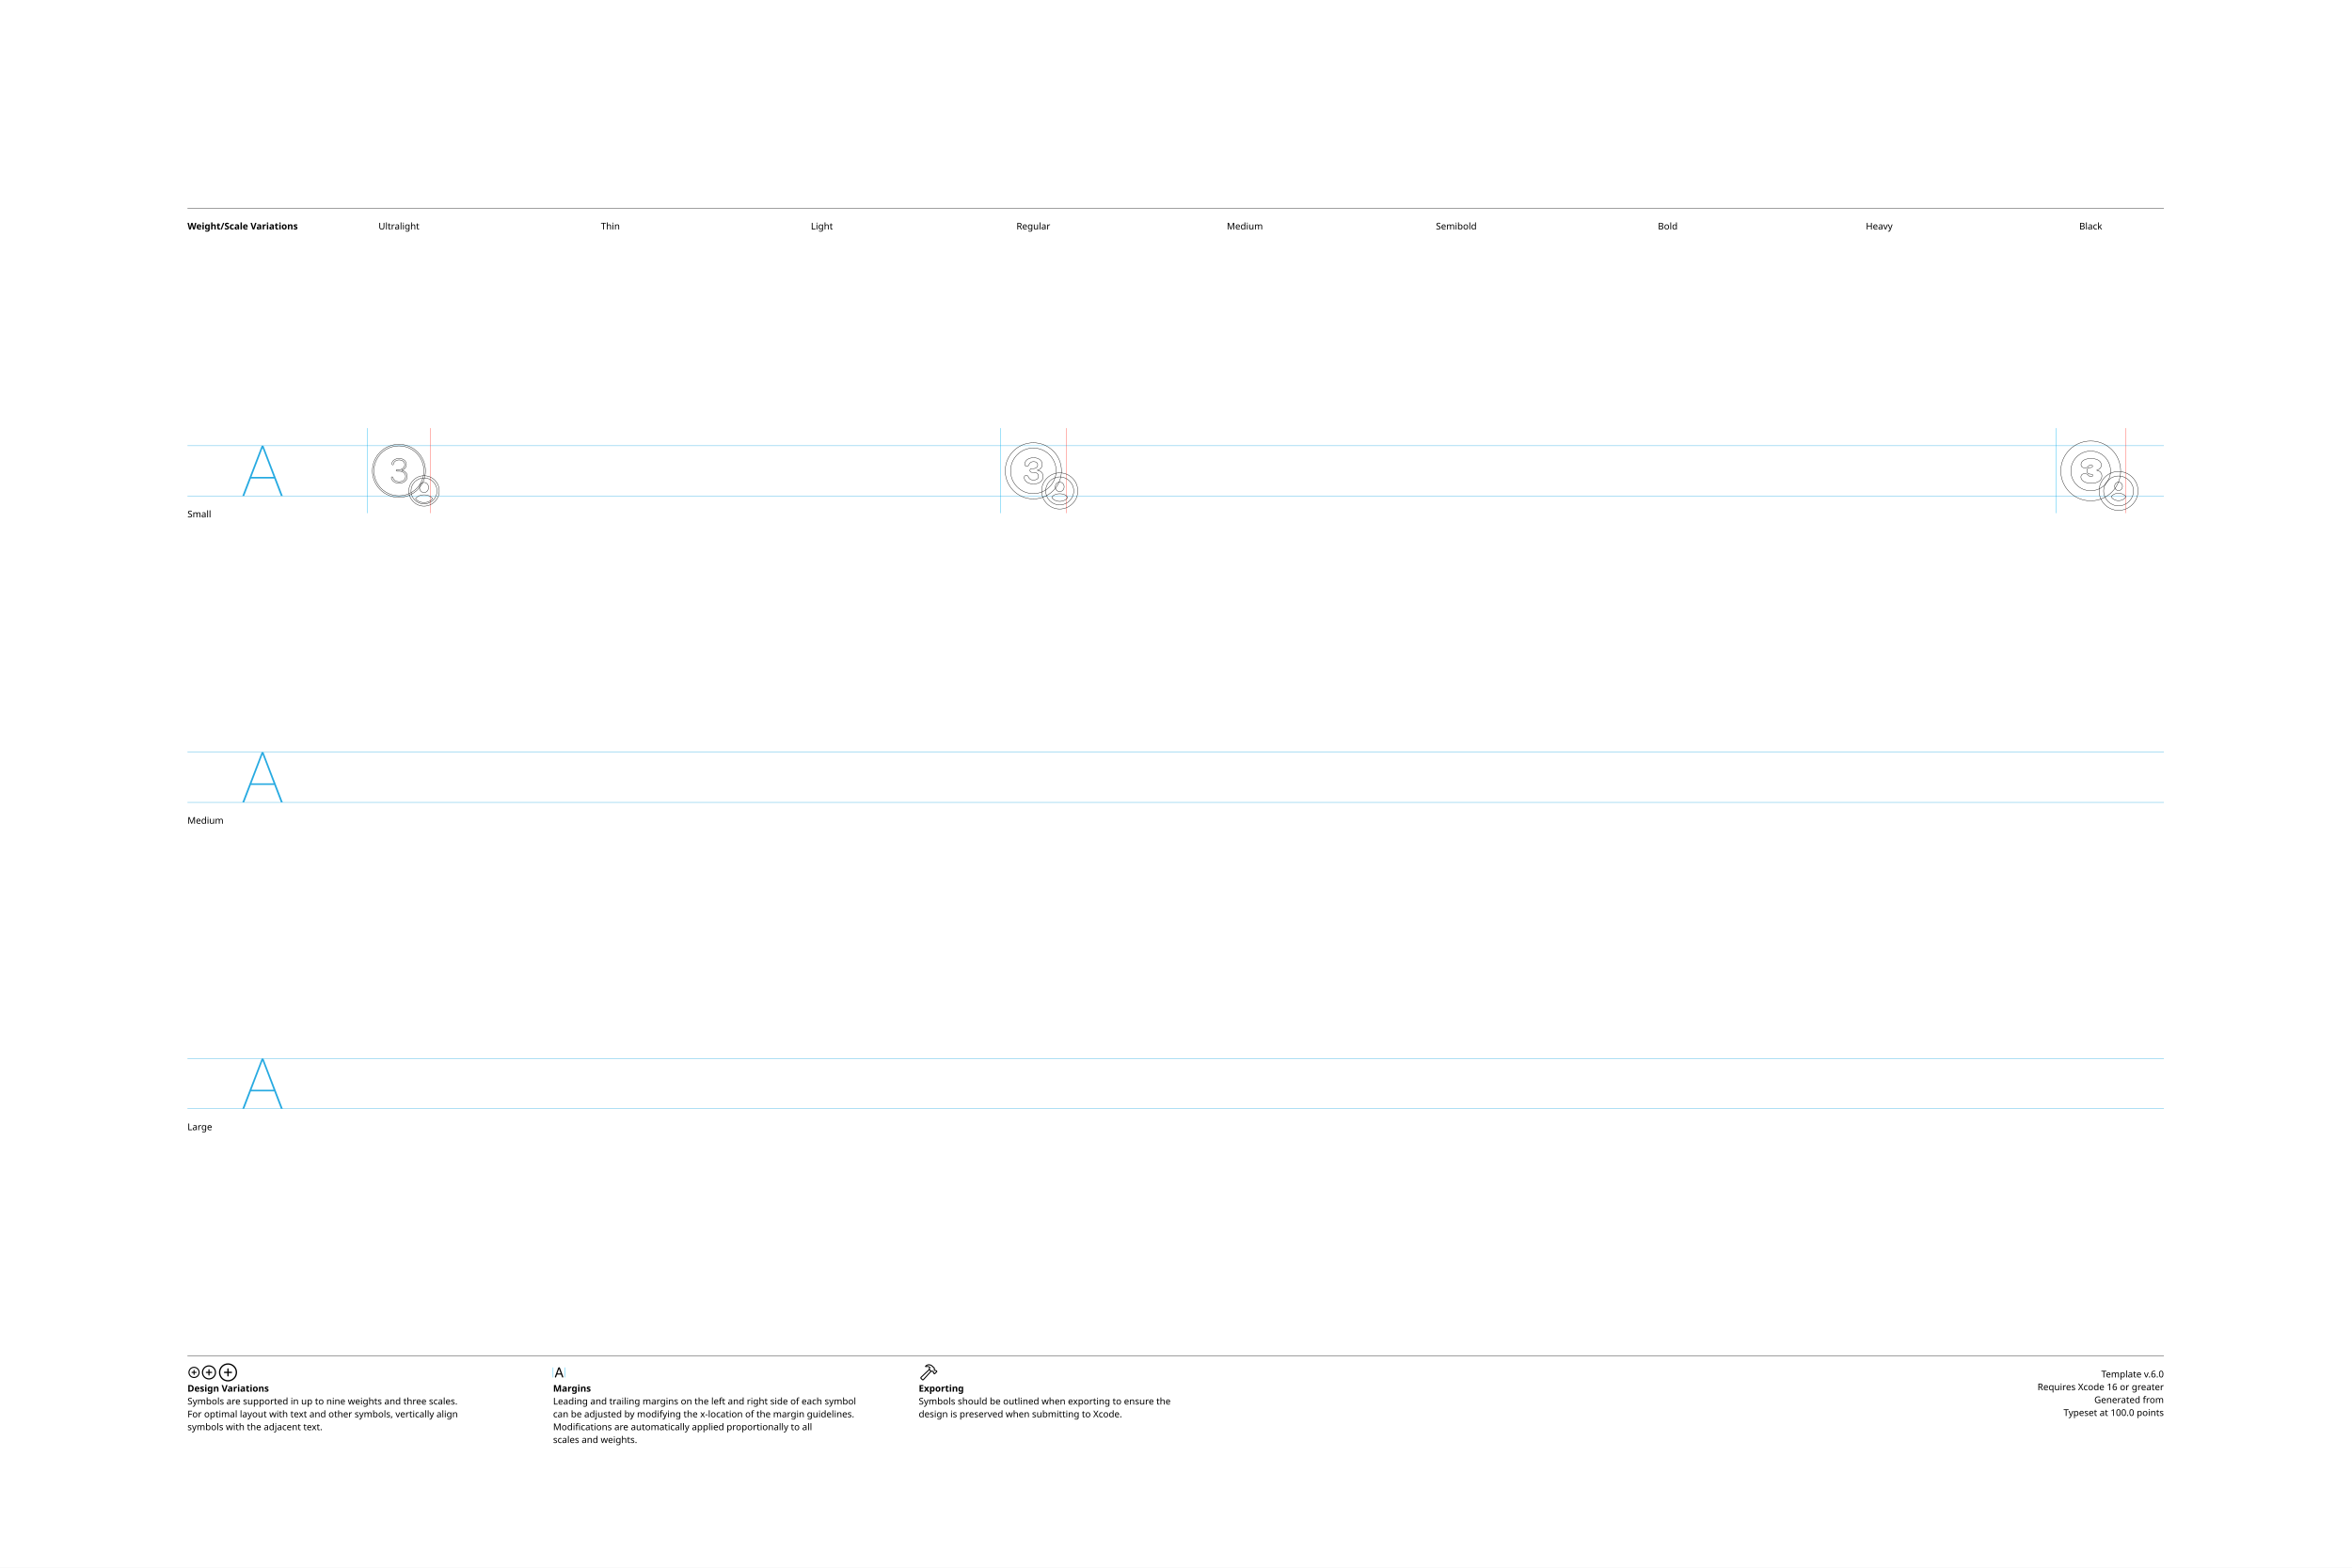
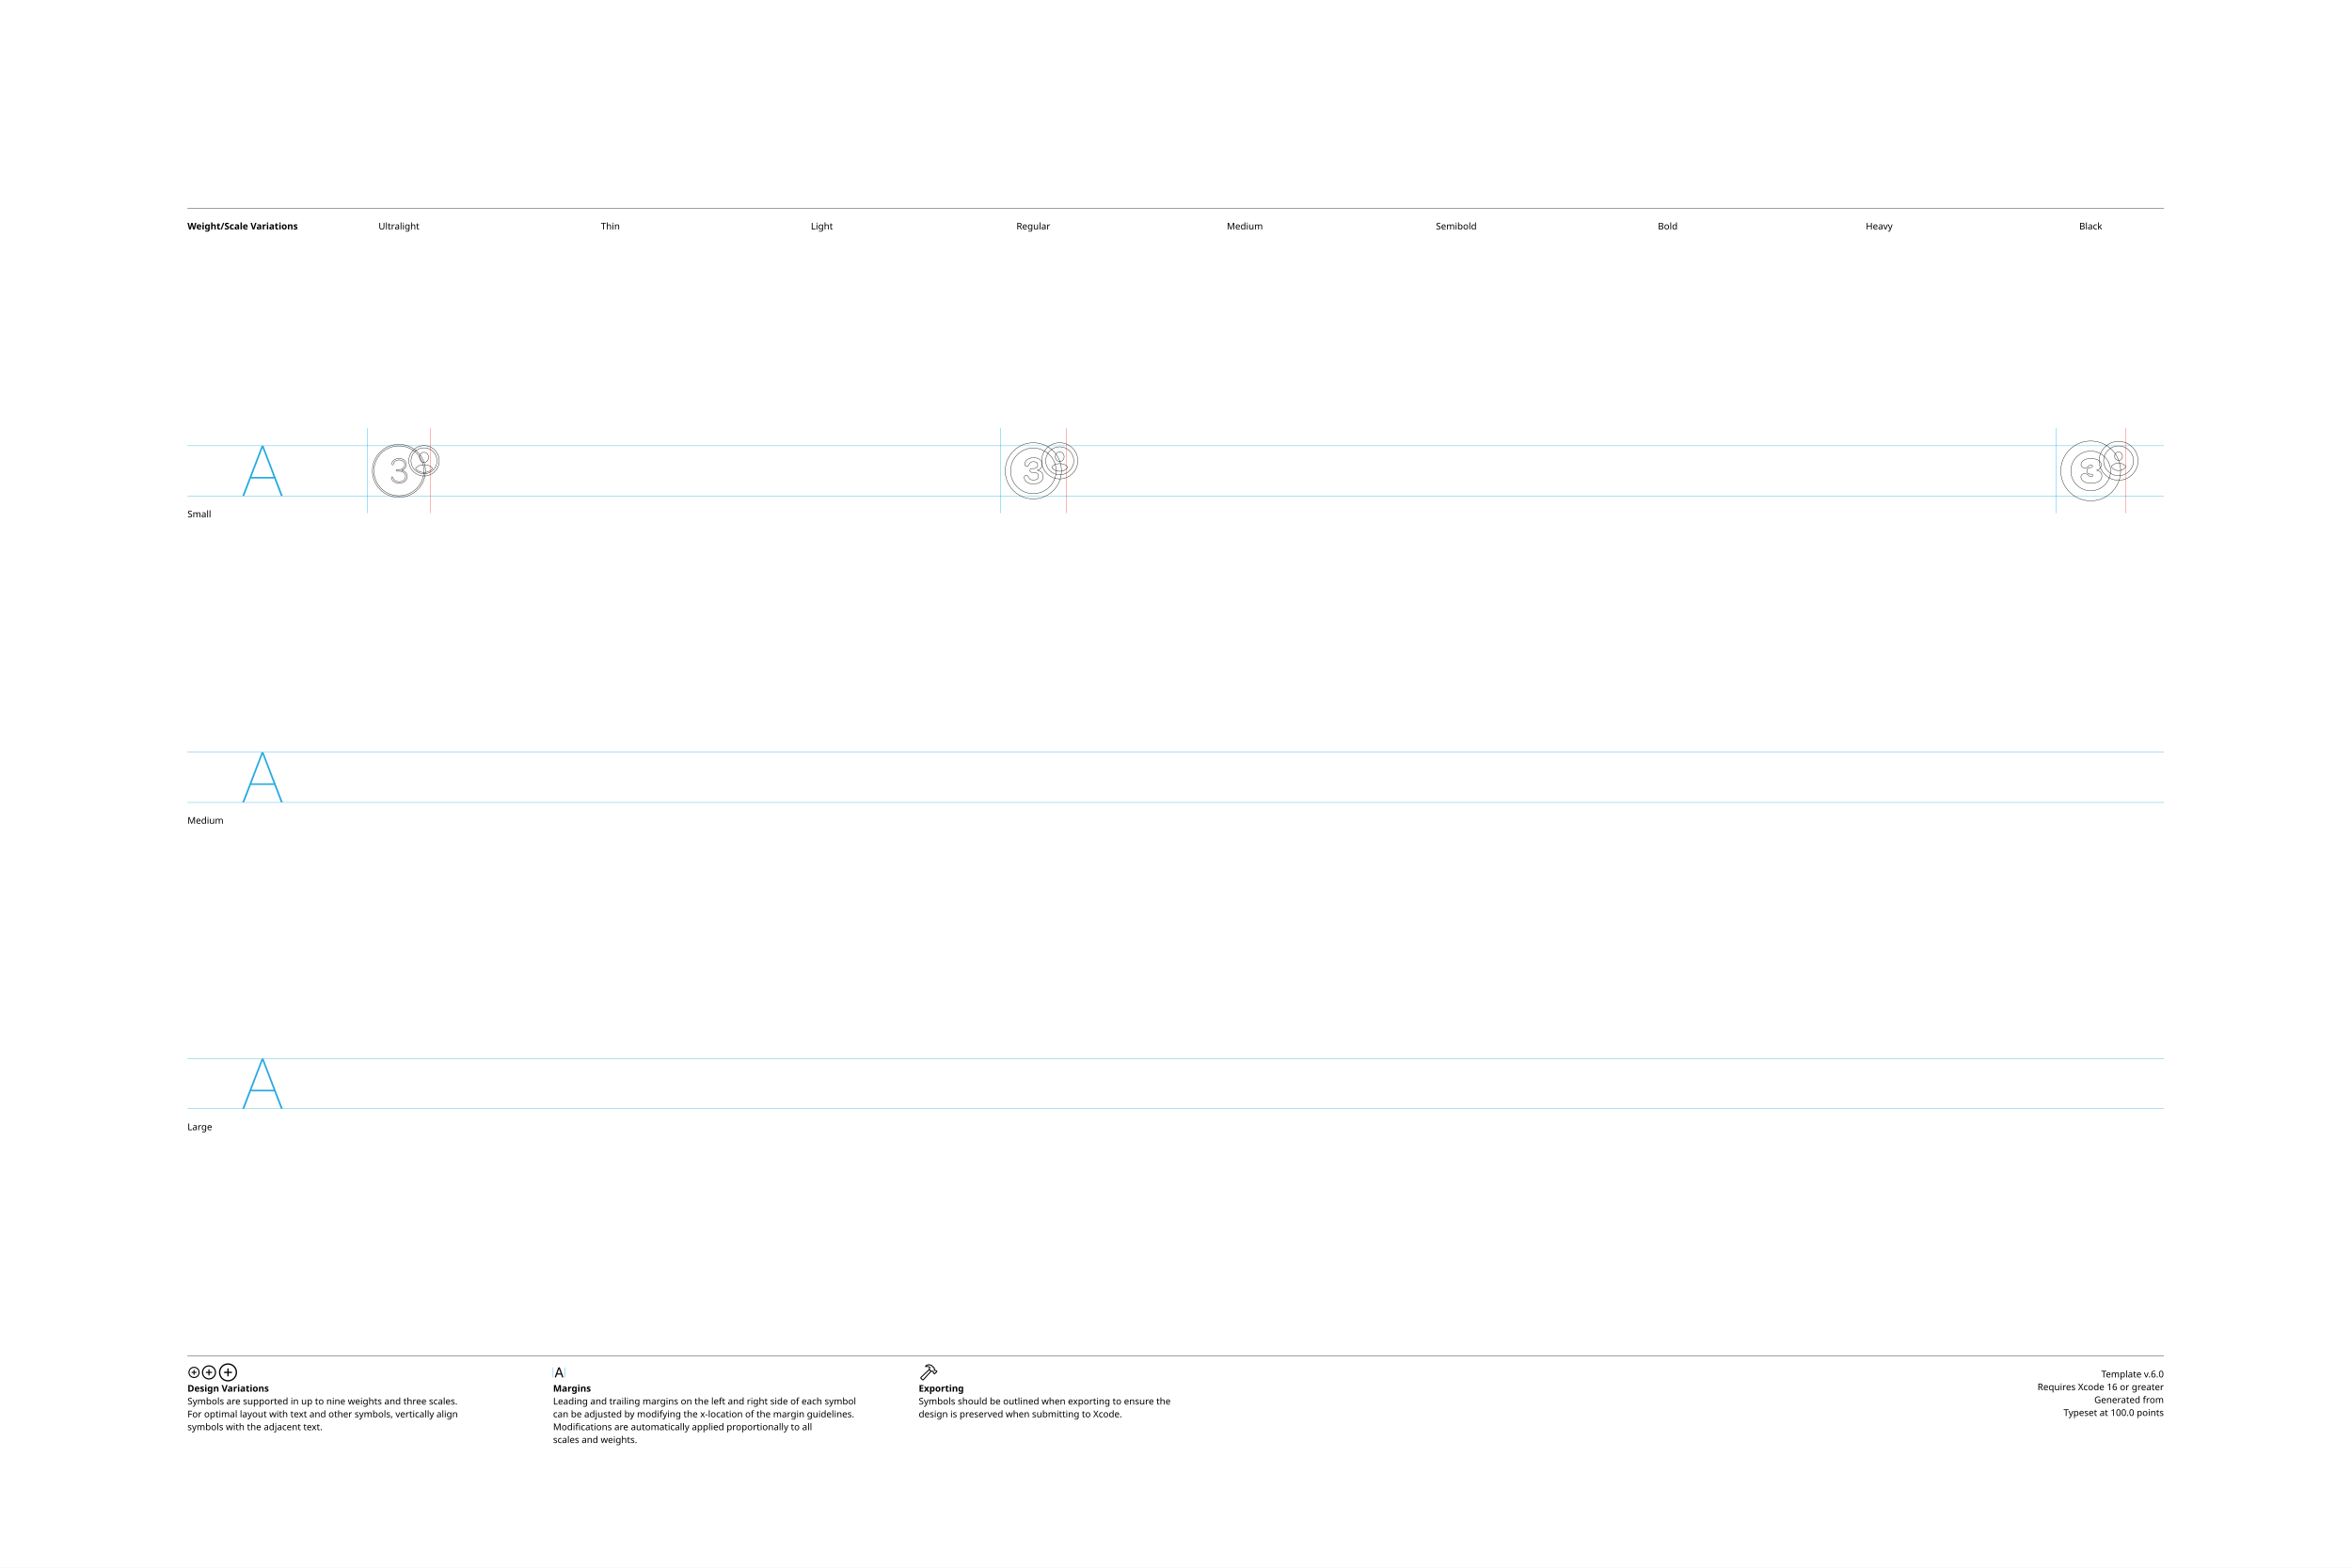
<svg xmlns="http://www.w3.org/2000/svg" version="1.1" viewBox="0 0 3300 2200">
-   <style>.monochrome-0 {-sfsymbols-motion-group:1;-sfsymbols-layer-tags:2f0838807479a759 3.circle 6a663dee8845264c}
- .monochrome-1 {-sfsymbols-motion-group:1;-sfsymbols-layer-tags:2f0838807479a759 3.circle 6a663dee8845264c}
- .monochrome-2 {opacity:0.0;-sfsymbols-clear-behind:true;-sfsymbols-motion-group:0;-sfsymbols-layer-tags:2f0838807479a759 _badge person.crop}
- .monochrome-3 {-sfsymbols-motion-group:0;-sfsymbols-always-pulses:true;-sfsymbols-layer-tags:2f0838807479a759 _badge person.crop}
- .monochrome-4 {opacity:0.0;-sfsymbols-clear-behind:true;-sfsymbols-motion-group:0;-sfsymbols-always-pulses:true;-sfsymbols-layer-tags:2f0838807479a759 _badge person.crop}
+   <style>.monochrome-0 {-sfsymbols-motion-group:1;-sfsymbols-layer-tags:-4228e5e0b9acc939 3.circle 6a663dee8845264c}
+ .monochrome-1 {-sfsymbols-motion-group:1;-sfsymbols-layer-tags:-4228e5e0b9acc939 3.circle 6a663dee8845264c}
+ .monochrome-2 {opacity:0.0;-sfsymbols-clear-behind:true;-sfsymbols-motion-group:0;-sfsymbols-layer-tags:-4228e5e0b9acc939 _badge person.crop}
+ .monochrome-3 {-sfsymbols-motion-group:0;-sfsymbols-always-pulses:true;-sfsymbols-layer-tags:-4228e5e0b9acc939 _badge person.crop}
+ .monochrome-4 {opacity:0.0;-sfsymbols-clear-behind:true;-sfsymbols-motion-group:0;-sfsymbols-always-pulses:true;-sfsymbols-layer-tags:-4228e5e0b9acc939 _badge person.crop}

- .multicolor-0:tintColor {-sfsymbols-motion-group:1;-sfsymbols-layer-tags:2f0838807479a759 3.circle 6a663dee8845264c}
- .multicolor-1:tintColor {-sfsymbols-motion-group:1;-sfsymbols-layer-tags:2f0838807479a759 3.circle 6a663dee8845264c}
- .multicolor-2:tintColor {opacity:0.0;-sfsymbols-clear-behind:true;-sfsymbols-motion-group:0;-sfsymbols-layer-tags:2f0838807479a759 _badge person.crop}
- .multicolor-3:tintColor {-sfsymbols-motion-group:0;-sfsymbols-always-pulses:true;-sfsymbols-layer-tags:2f0838807479a759 _badge person.crop}
- .multicolor-4:white {-sfsymbols-motion-group:0;-sfsymbols-always-pulses:true;-sfsymbols-layer-tags:2f0838807479a759 _badge person.crop}
+ .multicolor-0:tintColor {-sfsymbols-motion-group:1;-sfsymbols-layer-tags:-4228e5e0b9acc939 3.circle 6a663dee8845264c}
+ .multicolor-1:tintColor {-sfsymbols-motion-group:1;-sfsymbols-layer-tags:-4228e5e0b9acc939 3.circle 6a663dee8845264c}
+ .multicolor-2:tintColor {opacity:0.0;-sfsymbols-clear-behind:true;-sfsymbols-motion-group:0;-sfsymbols-layer-tags:-4228e5e0b9acc939 _badge person.crop}
+ .multicolor-3:tintColor {-sfsymbols-motion-group:0;-sfsymbols-always-pulses:true;-sfsymbols-layer-tags:-4228e5e0b9acc939 _badge person.crop}
+ .multicolor-4:white {-sfsymbols-motion-group:0;-sfsymbols-always-pulses:true;-sfsymbols-layer-tags:-4228e5e0b9acc939 _badge person.crop}

- .hierarchical-0:secondary {-sfsymbols-motion-group:1;-sfsymbols-layer-tags:2f0838807479a759 3.circle 6a663dee8845264c}
- .hierarchical-1:secondary {-sfsymbols-motion-group:1;-sfsymbols-layer-tags:2f0838807479a759 3.circle 6a663dee8845264c}
- .hierarchical-2:primary {opacity:0.0;-sfsymbols-clear-behind:true;-sfsymbols-motion-group:0;-sfsymbols-layer-tags:2f0838807479a759 _badge person.crop}
- .hierarchical-3:primary {-sfsymbols-motion-group:0;-sfsymbols-layer-tags:2f0838807479a759 _badge person.crop}
- .hierarchical-4:primary {opacity:0.0;-sfsymbols-clear-behind:true;-sfsymbols-motion-group:0;-sfsymbols-layer-tags:2f0838807479a759 _badge person.crop}
+ .hierarchical-0:secondary {-sfsymbols-motion-group:1;-sfsymbols-layer-tags:-4228e5e0b9acc939 3.circle 6a663dee8845264c}
+ .hierarchical-1:secondary {-sfsymbols-motion-group:1;-sfsymbols-layer-tags:-4228e5e0b9acc939 3.circle 6a663dee8845264c}
+ .hierarchical-2:primary {opacity:0.0;-sfsymbols-clear-behind:true;-sfsymbols-motion-group:0;-sfsymbols-layer-tags:-4228e5e0b9acc939 _badge person.crop}
+ .hierarchical-3:primary {-sfsymbols-motion-group:0;-sfsymbols-layer-tags:-4228e5e0b9acc939 _badge person.crop}
+ .hierarchical-4:primary {opacity:0.0;-sfsymbols-clear-behind:true;-sfsymbols-motion-group:0;-sfsymbols-layer-tags:-4228e5e0b9acc939 _badge person.crop}

.SFSymbolsPreviewWireframe {fill:none;opacity:1.0;stroke:black;stroke-width:0.5}
</style>
  <g id="Notes">
    <rect height="2200" id="artboard" style="fill:white;opacity:1" width="3300" x="0" y="0" />
    <line style="fill:none;stroke:black;opacity:1;stroke-width:0.5;" x1="263" x2="3036" y1="292" y2="292" />
    <text style="stroke:none;fill:black;font-family:sans-serif;font-size:13;font-weight:bold;" transform="matrix(1 0 0 1 263 322)">Weight/Scale Variations</text>
    <text style="stroke:none;fill:black;font-family:sans-serif;font-size:13;text-anchor:middle;" transform="matrix(1 0 0 1 559.711 322)">Ultralight</text>
    <text style="stroke:none;fill:black;font-family:sans-serif;font-size:13;text-anchor:middle;" transform="matrix(1 0 0 1 856.422 322)">Thin</text>
    <text style="stroke:none;fill:black;font-family:sans-serif;font-size:13;text-anchor:middle;" transform="matrix(1 0 0 1 1153.13 322)">Light</text>
    <text style="stroke:none;fill:black;font-family:sans-serif;font-size:13;text-anchor:middle;" transform="matrix(1 0 0 1 1449.84 322)">Regular</text>
    <text style="stroke:none;fill:black;font-family:sans-serif;font-size:13;text-anchor:middle;" transform="matrix(1 0 0 1 1746.56 322)">Medium</text>
    <text style="stroke:none;fill:black;font-family:sans-serif;font-size:13;text-anchor:middle;" transform="matrix(1 0 0 1 2043.27 322)">Semibold</text>
    <text style="stroke:none;fill:black;font-family:sans-serif;font-size:13;text-anchor:middle;" transform="matrix(1 0 0 1 2339.98 322)">Bold</text>
    <text style="stroke:none;fill:black;font-family:sans-serif;font-size:13;text-anchor:middle;" transform="matrix(1 0 0 1 2636.69 322)">Heavy</text>
    <text style="stroke:none;fill:black;font-family:sans-serif;font-size:13;text-anchor:middle;" transform="matrix(1 0 0 1 2933.4 322)">Black</text>
    <line style="fill:none;stroke:black;opacity:1;stroke-width:0.5;" x1="263" x2="3036" y1="1903" y2="1903" />
    <g transform="matrix(0.2 0 0 0.2 263 1933)">
      <path d="m46.24 4.15c21.777 0 39.453-17.627 39.453-39.404s-17.676-39.404-39.453-39.404c-21.729 0-39.404 17.627-39.404 39.404s17.676 39.404 39.404 39.404Zm0-7.422c-17.676 0-31.934-14.307-31.934-31.982s14.258-31.982 31.934-31.982 31.982 14.307 31.982 31.982-14.307 31.982-31.982 31.982Zm-17.969-31.982c0 2.148 1.514 3.613 3.76 3.613h10.498v10.596c0 2.197 1.465 3.711 3.613 3.711 2.246 0 3.711-1.514 3.711-3.711v-10.596h10.596c2.197 0 3.711-1.465 3.711-3.613 0-2.197-1.514-3.711-3.711-3.711h-10.596v-10.547c0-2.246-1.465-3.76-3.711-3.76-2.148 0-3.613 1.514-3.613 3.76v10.547h-10.498c-2.246 0-3.76 1.514-3.76 3.711Z" />
    </g>
    <g transform="matrix(0.2 0 0 0.2 281.506 1933)">
      <path d="m58.545 14.551c27.49 0 49.805-22.314 49.805-49.805s-22.314-49.805-49.805-49.805-49.805 22.314-49.805 49.805 22.314 49.805 49.805 49.805Zm0-8.301c-22.949 0-41.504-18.555-41.504-41.504s18.555-41.504 41.504-41.504 41.504 18.555 41.504 41.504-18.555 41.504-41.504 41.504Zm-22.656-41.504c0 2.393 1.66 4.004 4.15 4.004h14.355v14.404c0 2.441 1.66 4.15 4.053 4.15 2.441 0 4.15-1.66 4.15-4.15v-14.404h14.404c2.441 0 4.15-1.611 4.15-4.004 0-2.441-1.709-4.15-4.15-4.15h-14.404v-14.355c0-2.49-1.709-4.199-4.15-4.199-2.393 0-4.053 1.709-4.053 4.199v14.355h-14.355c-2.49 0-4.15 1.709-4.15 4.15Z" />
    </g>
    <g transform="matrix(0.2 0 0 0.2 304.924 1933)">
      <path d="m74.853 28.32c35.107 0 63.623-28.467 63.623-63.574s-28.516-63.623-63.623-63.623-63.574 28.516-63.574 63.623 28.467 63.574 63.574 63.574Zm0-9.082c-30.127 0-54.492-24.365-54.492-54.492s24.365-54.492 54.492-54.492 54.492 24.365 54.492 54.492-24.365 54.492-54.492 54.492Zm-28.857-54.492c0 2.588 1.855 4.395 4.59 4.395h19.727v19.775c0 2.686 1.855 4.59 4.443 4.59 2.686 0 4.541-1.855 4.541-4.59v-19.775h19.775c2.686 0 4.59-1.807 4.59-4.395 0-2.734-1.855-4.59-4.59-4.59h-19.775v-19.727c0-2.734-1.855-4.639-4.541-4.639-2.588 0-4.443 1.904-4.443 4.639v19.727h-19.727c-2.734 0-4.59 1.855-4.59 4.59Z" />
    </g>
    <text style="stroke:none;fill:black;font-family:sans-serif;font-size:13;font-weight:bold;" transform="matrix(1 0 0 1 263 1953)">Design Variations</text>
    <text style="stroke:none;fill:black;font-family:sans-serif;font-size:13;" transform="matrix(1 0 0 1 263 1971)">Symbols are supported in up to nine weights and three scales.</text>
    <text style="stroke:none;fill:black;font-family:sans-serif;font-size:13;" transform="matrix(1 0 0 1 263 1989)">For optimal layout with text and other symbols, vertically align</text>
    <text style="stroke:none;fill:black;font-family:sans-serif;font-size:13;" transform="matrix(1 0 0 1 263 2007)">symbols with the adjacent text.</text>
    <line style="fill:none;stroke:#00AEEF;stroke-width:0.5;opacity:1.0;" x1="776" x2="776" y1="1919" y2="1933" />
    <g transform="matrix(0.2 0 0 0.2 776 1933)">
      <path d="m16.553 0.781c2.588 0 3.857-0.977 4.785-3.711l6.299-17.236h28.809l6.299 17.236c0.928 2.734 2.197 3.711 4.736 3.711 2.588 0 4.248-1.562 4.248-4.004 0-0.83-0.146-1.611-0.537-2.637l-22.9-60.986c-1.123-2.979-3.125-4.492-6.25-4.492-3.027 0-5.078 1.465-6.152 4.443l-22.9 61.084c-0.391 1.025-0.537 1.807-0.537 2.637 0 2.441 1.562 3.955 4.102 3.955Zm13.477-28.369 11.865-32.861h0.244l11.865 32.861Z" />
    </g>
    <line style="fill:none;stroke:#00AEEF;stroke-width:0.5;opacity:1.0;" x1="792.836" x2="792.836" y1="1919" y2="1933" />
    <text style="stroke:none;fill:black;font-family:sans-serif;font-size:13;font-weight:bold;" transform="matrix(1 0 0 1 776 1953)">Margins</text>
    <text style="stroke:none;fill:black;font-family:sans-serif;font-size:13;" transform="matrix(1 0 0 1 776 1971)">Leading and trailing margins on the left and right side of each symbol</text>
    <text style="stroke:none;fill:black;font-family:sans-serif;font-size:13;" transform="matrix(1 0 0 1 776 1989)">can be adjusted by modifying the x-location of the margin guidelines.</text>
    <text style="stroke:none;fill:black;font-family:sans-serif;font-size:13;" transform="matrix(1 0 0 1 776 2007)">Modifications are automatically applied proportionally to all</text>
    <text style="stroke:none;fill:black;font-family:sans-serif;font-size:13;" transform="matrix(1 0 0 1 776 2025)">scales and weights.</text>
    <g transform="matrix(0.2 0 0 0.2 1289 1933)">
      <path d="m14.209 9.326 8.496 8.545c4.297 4.346 9.229 4.053 13.867-1.074l53.467-58.935-4.834-4.883-53.076 58.398c-1.758 2.002-3.418 2.49-5.762 0.146l-5.859-5.811c-2.344-2.295-1.807-4.004 0.195-5.811l57.373-54.004-4.883-4.834-57.959 54.443c-4.932 4.59-5.322 9.473-1.025 13.818Zm32.08-90.967c-2.1 2.051-2.246 4.932-1.074 6.885 1.172 1.807 3.467 2.979 6.689 2.148 7.324-1.709 14.941-2.002 22.07 2.686l-2.93 7.275c-1.709 4.15-0.83 7.08 1.855 9.814l11.475 11.572c2.441 2.441 4.492 2.539 7.324 2.051l5.322-0.977 3.32 3.369-0.195 2.783c-0.195 2.49 0.439 4.395 2.881 6.787l3.809 3.711c2.393 2.393 5.469 2.539 7.812 0.195l14.551-14.6c2.344-2.344 2.246-5.322-0.146-7.715l-3.857-3.809c-2.393-2.393-4.248-3.174-6.641-2.979l-2.881 0.244-3.223-3.174 1.221-5.615c0.635-2.832-0.146-5.029-3.076-7.959l-10.986-10.938c-16.699-16.602-38.867-16.211-53.32-1.758Zm7.471 1.855c12.158-8.887 28.613-7.373 39.746 3.76l12.158 12.06c1.172 1.172 1.367 2.1 1.025 3.809l-1.611 7.422 7.52 7.422 4.932-0.293c1.27-0.049 1.66 0.049 2.637 1.025l2.881 2.881-12.207 12.207-2.881-2.881c-0.977-0.977-1.123-1.367-1.074-2.686l0.342-4.883-7.471-7.422-7.617 1.27c-1.611 0.342-2.344 0.195-3.564-0.977l-10.01-10.01c-1.27-1.172-1.416-2.002-0.635-3.857l4.395-10.449c-7.812-7.275-17.969-10.4-28.125-7.422-0.781 0.195-1.074-0.439-0.439-0.977Z" />
    </g>
    <text style="stroke:none;fill:black;font-family:sans-serif;font-size:13;font-weight:bold;" transform="matrix(1 0 0 1 1289 1953)">Exporting</text>
    <text style="stroke:none;fill:black;font-family:sans-serif;font-size:13;" transform="matrix(1 0 0 1 1289 1971)">Symbols should be outlined when exporting to ensure the</text>
    <text style="stroke:none;fill:black;font-family:sans-serif;font-size:13;" transform="matrix(1 0 0 1 1289 1989)">design is preserved when submitting to Xcode.</text>
    <text id="template-version" style="stroke:none;fill:black;font-family:sans-serif;font-size:13;text-anchor:end;" transform="matrix(1 0 0 1 3036 1933)">Template v.6.0</text>
    <text style="stroke:none;fill:black;font-family:sans-serif;font-size:13;text-anchor:end;" transform="matrix(1 0 0 1 3036 1951)">Requires Xcode 16 or greater</text>
    <text id="descriptive-name" style="stroke:none;fill:black;font-family:sans-serif;font-size:13;text-anchor:end;" transform="matrix(1 0 0 1 3036 1969)">Generated from </text>
    <text style="stroke:none;fill:black;font-family:sans-serif;font-size:13;text-anchor:end;" transform="matrix(1 0 0 1 3036 1987)">Typeset at 100.0 points</text>
    <text style="stroke:none;fill:black;font-family:sans-serif;font-size:13;" transform="matrix(1 0 0 1 263 726)">Small</text>
    <text style="stroke:none;fill:black;font-family:sans-serif;font-size:13;" transform="matrix(1 0 0 1 263 1156)">Medium</text>
    <text style="stroke:none;fill:black;font-family:sans-serif;font-size:13;" transform="matrix(1 0 0 1 263 1586)">Large</text>
  </g>
  <g id="Guides">
    <g id="H-reference" style="fill:#27AAE1;stroke:none;" transform="matrix(1 0 0 1 339 696)">
      <path d="M0.994 0L3.638 0L29.328-67.132L30.03-67.132L30.03-70.459L28.123-70.459ZM11.688-24.48L46.981-24.48L46.231-26.729L12.438-26.729ZM55.12 0L57.764 0L30.638-70.459L29.433-70.459L29.433-67.132Z" />
    </g>
    <line id="Baseline-S" style="fill:none;stroke:#27AAE1;opacity:1;stroke-width:0.5;" x1="263" x2="3036" y1="696" y2="696" />
    <line id="Capline-S" style="fill:none;stroke:#27AAE1;opacity:1;stroke-width:0.5;" x1="263" x2="3036" y1="625.541" y2="625.541" />
    <g id="H-reference" style="fill:#27AAE1;stroke:none;" transform="matrix(1 0 0 1 339 1126)">
      <path d="M0.994 0L3.638 0L29.328-67.132L30.03-67.132L30.03-70.459L28.123-70.459ZM11.688-24.48L46.981-24.48L46.231-26.729L12.438-26.729ZM55.12 0L57.764 0L30.638-70.459L29.433-70.459L29.433-67.132Z" />
    </g>
    <line id="Baseline-M" style="fill:none;stroke:#27AAE1;opacity:1;stroke-width:0.5;" x1="263" x2="3036" y1="1126" y2="1126" />
    <line id="Capline-M" style="fill:none;stroke:#27AAE1;opacity:1;stroke-width:0.5;" x1="263" x2="3036" y1="1055.54" y2="1055.54" />
    <g id="H-reference" style="fill:#27AAE1;stroke:none;" transform="matrix(1 0 0 1 339 1556)">
      <path d="M0.994 0L3.638 0L29.328-67.132L30.03-67.132L30.03-70.459L28.123-70.459ZM11.688-24.48L46.981-24.48L46.231-26.729L12.438-26.729ZM55.12 0L57.764 0L30.638-70.459L29.433-70.459L29.433-67.132Z" />
    </g>
    <line id="Baseline-L" style="fill:none;stroke:#27AAE1;opacity:1;stroke-width:0.5;" x1="263" x2="3036" y1="1556" y2="1556" />
    <line id="Capline-L" style="fill:none;stroke:#27AAE1;opacity:1;stroke-width:0.5;" x1="263" x2="3036" y1="1485.54" y2="1485.54" />
    <line id="right-margin-Black-S" style="fill:none;stroke:#FF3B30;stroke-width:0.5;opacity:1.0;" x1="2982.23" x2="2982.23" y1="600.785" y2="720.121" />
    <line id="left-margin-Black-S" style="fill:none;stroke:#00AEEF;stroke-width:0.5;opacity:1.0;" x1="2884.57" x2="2884.57" y1="600.785" y2="720.121" />
    <line id="right-margin-Regular-S" style="fill:none;stroke:#FF3B30;stroke-width:0.5;opacity:1.0;" x1="1496.11" x2="1496.11" y1="600.785" y2="720.121" />
    <line id="left-margin-Regular-S" style="fill:none;stroke:#00AEEF;stroke-width:0.5;opacity:1.0;" x1="1403.58" x2="1403.58" y1="600.785" y2="720.121" />
    <line id="right-margin-Ultralight-S" style="fill:none;stroke:#FF3B30;stroke-width:0.5;opacity:1.0;" x1="603.773" x2="603.773" y1="600.785" y2="720.121" />
    <line id="left-margin-Ultralight-S" style="fill:none;stroke:#00AEEF;stroke-width:0.5;opacity:1.0;" x1="515.649" x2="515.649" y1="600.785" y2="720.121" />
  </g>
  <g id="Symbols">
    <g id="Black-S" transform="matrix(1 0 0 1 2884.57 696)">
      <path class="monochrome-0 multicolor-0:tintColor hierarchical-0:secondary SFSymbolsPreviewWireframe" d="M48.828 6.836C72.022 6.836 90.82-11.963 90.82-35.156C90.82-58.35 72.022-77.148 48.828-77.148C25.635-77.148 6.836-58.35 6.836-35.156C6.836-11.963 25.635 6.836 48.828 6.836ZM48.828-7.324C33.447-7.324 20.996-19.775 20.996-35.156C20.996-50.537 33.447-62.988 48.828-62.988C64.209-62.988 76.66-50.537 76.66-35.156C76.66-19.775 64.209-7.324 48.828-7.324Z" />
      <path class="monochrome-1 multicolor-1:tintColor hierarchical-1:secondary SFSymbolsPreviewWireframe" d="M49.17-17.773C58.643-17.773 64.502-21.68 64.502-28.027C64.502-32.227 61.523-35.547 57.52-35.84L57.52-36.475C60.889-36.914 63.77-39.99 63.77-43.213C63.77-48.926 58.105-52.539 49.17-52.539C42.188-52.539 37.207-50.244 35.693-46.435C35.4-45.703 35.254-44.922 35.254-44.141C35.254-41.211 37.353-39.404 40.82-39.404C42.773-39.404 44.238-40.088 45.557-41.65C46.582-42.871 47.803-43.506 49.121-43.506C50.537-43.506 51.465-42.871 51.465-41.895C51.465-40.674 50.537-39.893 48.975-39.893L48.877-39.893C45.41-39.893 43.408-38.184 43.408-35.254C43.408-32.373 45.508-30.566 48.877-30.566L48.975-30.566C50.879-30.566 51.807-29.98 51.807-28.857C51.807-27.881 50.83-27.197 49.463-27.197C47.754-27.197 46.484-27.783 45.41-29.053C44.141-30.566 42.627-31.299 40.625-31.299C37.207-31.299 35.107-29.492 35.107-26.562C35.107-25.781 35.254-25 35.547-24.268C37.06-20.459 42.627-17.773 49.17-17.773Z" />
-       <path class="monochrome-2 multicolor-2:tintColor hierarchical-2:primary SFSymbolsPreviewWireframe" d="M87.894 20.249C102.835 20.249 115.189 7.847 115.189-7.095C115.189-22.036 102.835-34.341 87.894-34.341C72.953-34.341 60.599-22.036 60.599-7.095C60.599 7.847 72.953 20.249 87.894 20.249Z" />
-       <path class="monochrome-3 multicolor-3:tintColor hierarchical-3:primary SFSymbolsPreviewWireframe" d="M87.894 13.901C99.369 13.901 108.841 4.331 108.841-7.095C108.841-18.52 99.369-27.993 87.894-27.993C76.419-27.993 66.947-18.52 66.947-7.095C66.947 4.331 76.419 13.901 87.894 13.901Z" />
-       <path class="monochrome-4 multicolor-4:white hierarchical-4:primary SFSymbolsPreviewWireframe" d="M87.894 6.577C82.425 6.577 78.47 3.403 77.738 1.06L77.738 0.913C78.91-1.48 83.548-4.019 87.894-4.019C92.24-4.019 96.878-1.431 98.05 0.913L98.05 1.06C97.318 3.403 93.363 6.577 87.894 6.577ZM87.894-7.583C84.818-7.583 82.425-10.073 82.425-13.589C82.425-16.763 84.818-19.399 87.894-19.399C90.97-19.399 93.363-16.763 93.363-13.589C93.363-10.073 90.97-7.583 87.894-7.583Z" />
+       <path class="monochrome-2 multicolor-2:tintColor hierarchical-2:primary SFSymbolsPreviewWireframe" d="M87.894-22.026C102.835-22.026 115.189-34.429 115.189-49.37C115.189-64.311 102.835-76.616 87.894-76.616C72.953-76.616 60.599-64.311 60.599-49.37C60.599-34.429 72.953-22.026 87.894-22.026Z" />
+       <path class="monochrome-3 multicolor-3:tintColor hierarchical-3:primary SFSymbolsPreviewWireframe" d="M87.894-28.374C99.369-28.374 108.841-37.944 108.841-49.37C108.841-60.796 99.369-70.269 87.894-70.269C76.419-70.269 66.947-60.796 66.947-49.37C66.947-37.944 76.419-28.374 87.894-28.374Z" />
+       <path class="monochrome-4 multicolor-4:white hierarchical-4:primary SFSymbolsPreviewWireframe" d="M87.894-35.698C82.425-35.698 78.47-38.872 77.738-41.216L77.738-41.362C78.91-43.755 83.548-46.294 87.894-46.294C92.24-46.294 96.878-43.706 98.05-41.362L98.05-41.216C97.318-38.872 93.363-35.698 87.894-35.698ZM87.894-49.858C84.818-49.858 82.425-52.349 82.425-55.864C82.425-59.038 84.818-61.675 87.894-61.675C90.97-61.675 93.363-59.038 93.363-55.864C93.363-52.349 90.97-49.858 87.894-49.858Z" />
    </g>
    <g id="Regular-S" transform="matrix(1 0 0 1 1403.58 696)">
      <path class="monochrome-0 multicolor-0:tintColor hierarchical-0:secondary SFSymbolsPreviewWireframe" d="M46.24 4.15C68.018 4.15 85.693-13.477 85.693-35.254C85.693-57.031 68.018-74.658 46.24-74.658C24.512-74.658 6.836-57.031 6.836-35.254C6.836-13.477 24.512 4.15 46.24 4.15ZM46.24-3.271C28.564-3.271 14.307-17.578 14.307-35.254C14.307-52.93 28.564-67.236 46.24-67.236C63.916-67.236 78.223-52.93 78.223-35.254C78.223-17.578 63.916-3.271 46.24-3.271Z" />
      <path class="monochrome-1 multicolor-1:tintColor hierarchical-1:secondary SFSymbolsPreviewWireframe" d="M46.338-16.846C54.834-16.846 60.01-21.24 60.01-27.344C60.01-31.885 56.641-35.498 51.953-35.938L51.953-36.23C55.762-36.768 58.789-40.332 58.789-44.336C58.789-49.756 53.809-53.662 46.728-53.662C40.234-53.662 35.449-50.732 34.326-46.094C34.18-45.508 34.131-45.068 34.131-44.434C34.131-42.773 35.352-41.602 37.109-41.602C38.623-41.602 39.502-42.334 40.039-43.799C40.967-46.533 43.164-48.193 46.582-48.193C50.244-48.193 52.393-46.484 52.393-43.555C52.393-40.576 49.902-38.428 46.387-38.428L44.141-38.428C42.627-38.428 41.455-37.353 41.455-35.791C41.455-34.277 42.627-33.154 44.141-33.154L46.582-33.154C50.781-33.154 53.565-30.957 53.565-27.637C53.565-24.414 50.732-22.314 46.435-22.314C42.334-22.314 40.283-24.268 39.355-26.709C38.721-28.223 37.842-28.906 36.377-28.906C34.619-28.906 33.398-27.637 33.398-25.977C33.398-25.342 33.447-25 33.594-24.414C34.717-19.922 39.844-16.846 46.338-16.846Z" />
-       <path class="monochrome-2 multicolor-2:tintColor hierarchical-2:primary SFSymbolsPreviewWireframe" d="M83.277 18.345C97.095 18.345 108.668 6.821 108.668-7.046C108.668-20.962 97.193-32.437 83.277-32.437C69.361-32.437 57.886-20.962 57.886-7.046C57.886 6.919 69.312 18.345 83.277 18.345Z" />
-       <path class="monochrome-3 multicolor-3:tintColor hierarchical-3:primary SFSymbolsPreviewWireframe" d="M83.277 12.632C93.921 12.632 102.955 3.696 102.955-7.046C102.955-17.837 94.068-26.724 83.277-26.724C72.486-26.724 63.599-17.837 63.599-7.046C63.599 3.794 72.486 12.632 83.277 12.632Z" />
-       <path class="monochrome-4 multicolor-4:white hierarchical-4:primary SFSymbolsPreviewWireframe" d="M83.277 7.603C77.564 7.603 73.121 4.526 72.193 2.036L72.193 1.841C73.463-0.552 77.271-3.091 83.277-3.091C89.283-3.091 93.091-0.552 94.361 1.89L94.361 2.036C93.433 4.526 88.99 7.603 83.277 7.603ZM83.277-6.118C79.81-6.118 77.076-8.999 77.076-12.954C77.076-16.518 79.81-19.448 83.277-19.448C86.744-19.448 89.478-16.518 89.478-12.954C89.478-8.999 86.744-6.118 83.277-6.118Z" />
+       <path class="monochrome-2 multicolor-2:tintColor hierarchical-2:primary SFSymbolsPreviewWireframe" d="M83.277-23.931C97.095-23.931 108.668-35.454 108.668-49.321C108.668-63.237 97.193-74.712 83.277-74.712C69.361-74.712 57.886-63.237 57.886-49.321C57.886-35.356 69.312-23.931 83.277-23.931Z" />
+       <path class="monochrome-3 multicolor-3:tintColor hierarchical-3:primary SFSymbolsPreviewWireframe" d="M83.277-29.643C93.921-29.643 102.955-38.579 102.955-49.321C102.955-60.112 94.068-68.999 83.277-68.999C72.486-68.999 63.599-60.112 63.599-49.321C63.599-38.481 72.486-29.643 83.277-29.643Z" />
+       <path class="monochrome-4 multicolor-4:white hierarchical-4:primary SFSymbolsPreviewWireframe" d="M83.277-34.673C77.564-34.673 73.121-37.749 72.193-40.239L72.193-40.434C73.463-42.827 77.271-45.366 83.277-45.366C89.283-45.366 93.091-42.827 94.361-40.386L94.361-40.239C93.433-37.749 88.99-34.673 83.277-34.673ZM83.277-48.394C79.81-48.394 77.076-51.274 77.076-55.229C77.076-58.794 79.81-61.724 83.277-61.724C86.744-61.724 89.478-58.794 89.478-55.229C89.478-51.274 86.744-48.394 83.277-48.394Z" />
    </g>
    <g id="Ultralight-S" transform="matrix(1 0 0 1 515.649 696)">
      <path class="monochrome-0 multicolor-0:tintColor hierarchical-0:secondary SFSymbolsPreviewWireframe" d="M44.061 1.971C64.612 1.971 81.289-14.703 81.289-35.254C81.289-55.805 64.612-72.478 44.061-72.478C23.513-72.478 6.836-55.805 6.836-35.254C6.836-14.703 23.513 1.971 44.061 1.971ZM44.061-0.274C24.705-0.274 9.039-15.898 9.039-35.254C9.039-54.61 24.705-70.233 44.061-70.233C63.416-70.233 79.04-54.61 79.04-35.254C79.04-15.898 63.416-0.274 44.061-0.274Z" />
      <path class="monochrome-1 multicolor-1:tintColor hierarchical-1:secondary SFSymbolsPreviewWireframe" d="M44.294-17.845C50.974-17.845 55.741-21.921 55.741-27.525C55.741-31.794 52.281-35.407 47.775-35.847L47.775-36.049C51.675-36.768 54.52-40.241 54.52-44.2C54.52-49.12 50.176-52.663 44.276-52.663C39.235-52.663 34.813-49.87 34.281-45.867C34.225-45.462 34.176-45.159 34.176-44.797C34.176-44.136 34.625-43.645 35.248-43.645C35.944-43.645 36.323-44.014 36.406-44.662C36.88-48.168 40.122-50.555 44.266-50.555C48.973-50.555 52.166-47.892 52.166-43.918C52.166-39.986 48.767-36.884 44.48-36.884L41.234-36.884C40.584-36.884 40.138-36.491 40.138-35.836C40.138-35.185 40.584-34.789 41.234-34.789L44.766-34.789C49.646-34.789 53.383-31.638 53.383-27.546C53.383-23.006 49.733-19.953 44.301-19.953C39.973-19.953 36.423-22.406 35.677-25.846C35.497-26.543 35.163-26.863 34.515-26.863C33.893-26.863 33.398-26.365 33.398-25.704C33.398-25.342 33.447-25.045 33.548-24.641C34.717-20.603 39.072-17.845 44.294-17.845Z" />
-       <path class="monochrome-2 multicolor-2:tintColor hierarchical-2:primary SFSymbolsPreviewWireframe" d="M79.312 14.303C90.996 14.303 100.661 4.687 100.661-7.046C100.661-18.782 91.048-28.395 79.312-28.395C67.621-28.395 57.962-18.737 57.962-7.046C57.962 4.694 67.617 14.303 79.312 14.303Z" />
-       <path class="monochrome-3 multicolor-3:tintColor hierarchical-3:primary SFSymbolsPreviewWireframe" d="M79.312 11.224C89.32 11.224 97.582 3.015 97.582-7.046C97.582-17.11 89.331-25.316 79.312-25.316C69.293-25.316 60.996-17.065 60.996-7.046C60.996 3.022 69.293 11.224 79.312 11.224Z" />
-       <path class="monochrome-4 multicolor-4:white hierarchical-4:primary SFSymbolsPreviewWireframe" d="M79.357 9.283C74.371 9.283 70.018 7.387 67.41 3.943L67.41 3.748C68.544 1.583 73.033-1.592 79.312-1.592C85.635-1.592 90.08 1.583 91.168 3.842L91.168 3.943C88.378 7.478 84.298 9.283 79.357 9.283ZM79.266-4.801C75.572-4.801 72.929-8 72.929-12.091C72.929-15.701 75.663-18.994 79.266-18.994C82.915-18.994 85.649-15.701 85.649-12.091C85.649-8 82.96-4.801 79.266-4.801Z" />
+       <path class="monochrome-2 multicolor-2:tintColor hierarchical-2:primary SFSymbolsPreviewWireframe" d="M79.312-27.972C90.996-27.972 100.661-37.588 100.661-49.321C100.661-61.058 91.048-70.671 79.312-70.671C67.621-70.671 57.962-61.012 57.962-49.321C57.962-37.581 67.617-27.972 79.312-27.972Z" />
+       <path class="monochrome-3 multicolor-3:tintColor hierarchical-3:primary SFSymbolsPreviewWireframe" d="M79.312-31.051C89.32-31.051 97.582-39.26 97.582-49.321C97.582-59.386 89.331-67.591 79.312-67.591C69.293-67.591 60.996-59.34 60.996-49.321C60.996-39.253 69.293-31.051 79.312-31.051Z" />
+       <path class="monochrome-4 multicolor-4:white hierarchical-4:primary SFSymbolsPreviewWireframe" d="M79.357-32.993C74.371-32.993 70.018-34.888 67.41-38.332L67.41-38.527C68.544-40.693 73.033-43.868 79.312-43.868C85.635-43.868 90.08-40.693 91.168-38.433L91.168-38.332C88.378-34.797 84.298-32.993 79.357-32.993ZM79.266-47.077C75.572-47.077 72.929-50.275 72.929-54.367C72.929-57.977 75.663-61.27 79.266-61.27C82.915-61.27 85.649-57.977 85.649-54.367C85.649-50.275 82.96-47.077 79.266-47.077Z" />
    </g>
  </g>
</svg>
